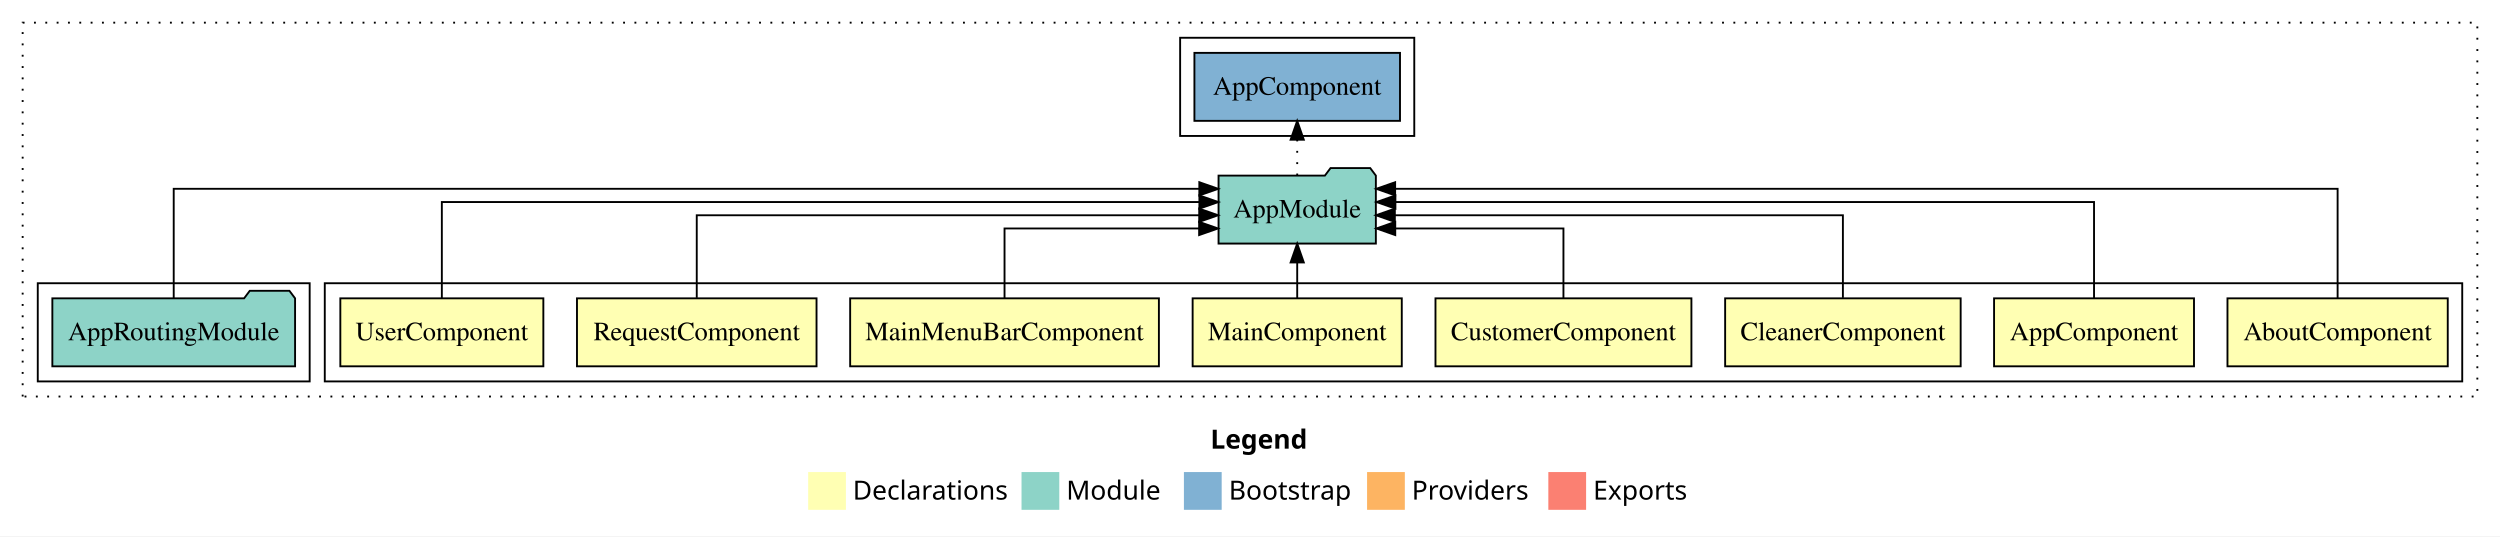
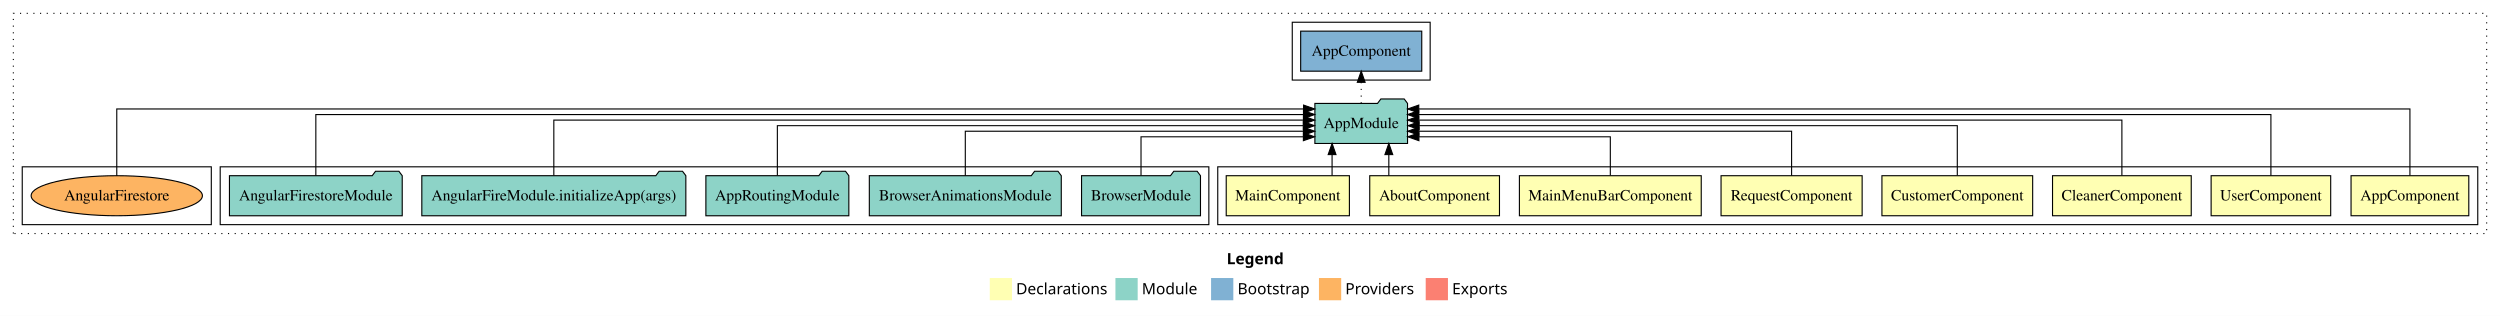
- <svg xmlns="http://www.w3.org/2000/svg" width="1324pt" height="284pt" viewBox="0.00 0.00 1324.00 284.00">
+ <svg xmlns="http://www.w3.org/2000/svg" width="2248pt" height="284pt" viewBox="0.00 0.00 2248.00 284.00">
  <g id="graph0" class="graph" transform="scale(1 1) rotate(0) translate(4 280)">
-     <polygon fill="#ffffff" stroke="transparent" points="-4,4 -4,-280 1320,-280 1320,4 -4,4" />
-     <text text-anchor="start" x="637.009" y="-42.4" font-family="sans-serif" font-weight="bold" font-size="14.00" fill="#000000">Legend</text>
-     <polygon fill="#ffffb3" stroke="transparent" points="424,-10 424,-30 444,-30 444,-10 424,-10" />
-     <text text-anchor="start" x="447.629" y="-15.4" font-family="sans-serif" font-size="14.00" fill="#000000">  Declarations</text>
-     <polygon fill="#8dd3c7" stroke="transparent" points="537,-10 537,-30 557,-30 557,-10 537,-10" />
-     <text text-anchor="start" x="560.725" y="-15.4" font-family="sans-serif" font-size="14.00" fill="#000000">  Module</text>
-     <polygon fill="#80b1d3" stroke="transparent" points="623,-10 623,-30 643,-30 643,-10 623,-10" />
-     <text text-anchor="start" x="646.781" y="-15.4" font-family="sans-serif" font-size="14.00" fill="#000000">  Bootstrap</text>
-     <polygon fill="#fdb462" stroke="transparent" points="720,-10 720,-30 740,-30 740,-10 720,-10" />
-     <text text-anchor="start" x="743.673" y="-15.4" font-family="sans-serif" font-size="14.00" fill="#000000">  Providers</text>
-     <polygon fill="#fb8072" stroke="transparent" points="816,-10 816,-30 836,-30 836,-10 816,-10" />
-     <text text-anchor="start" x="839.726" y="-15.4" font-family="sans-serif" font-size="14.00" fill="#000000">  Exports</text>
+     <polygon fill="#ffffff" stroke="transparent" points="-4,4 -4,-280 2244,-280 2244,4 -4,4" />
+     <text text-anchor="start" x="1099.009" y="-42.4" font-family="sans-serif" font-weight="bold" font-size="14.00" fill="#000000">Legend</text>
+     <polygon fill="#ffffb3" stroke="transparent" points="886,-10 886,-30 906,-30 906,-10 886,-10" />
+     <text text-anchor="start" x="909.629" y="-15.4" font-family="sans-serif" font-size="14.00" fill="#000000">  Declarations</text>
+     <polygon fill="#8dd3c7" stroke="transparent" points="999,-10 999,-30 1019,-30 1019,-10 999,-10" />
+     <text text-anchor="start" x="1022.725" y="-15.4" font-family="sans-serif" font-size="14.00" fill="#000000">  Module</text>
+     <polygon fill="#80b1d3" stroke="transparent" points="1085,-10 1085,-30 1105,-30 1105,-10 1085,-10" />
+     <text text-anchor="start" x="1108.781" y="-15.4" font-family="sans-serif" font-size="14.00" fill="#000000">  Bootstrap</text>
+     <polygon fill="#fdb462" stroke="transparent" points="1182,-10 1182,-30 1202,-30 1202,-10 1182,-10" />
+     <text text-anchor="start" x="1205.673" y="-15.4" font-family="sans-serif" font-size="14.00" fill="#000000">  Providers</text>
+     <polygon fill="#fb8072" stroke="transparent" points="1278,-10 1278,-30 1298,-30 1298,-10 1278,-10" />
+     <text text-anchor="start" x="1301.726" y="-15.4" font-family="sans-serif" font-size="14.00" fill="#000000">  Exports</text>
    <g id="clust1" class="cluster">
-       <polygon fill="none" stroke="#000000" stroke-dasharray="1,5" points="8,-70 8,-268 1308,-268 1308,-70 8,-70" />
+       <polygon fill="none" stroke="#000000" stroke-dasharray="1,5" points="8,-70 8,-268 2232,-268 2232,-70 8,-70" />
    </g>
    <g id="clust2" class="cluster">
-       <polygon fill="none" stroke="#000000" points="168,-78 168,-130 1300,-130 1300,-78 168,-78" />
+       <polygon fill="none" stroke="#000000" points="1091,-78 1091,-130 2224,-130 2224,-78 1091,-78" />
    </g>
    <g id="clust11" class="cluster">
-       <polygon fill="none" stroke="#000000" points="16,-78 16,-130 160,-130 160,-78 16,-78" />
+       <polygon fill="none" stroke="#000000" points="194,-78 194,-130 1083,-130 1083,-78 194,-78" />
    </g>
    <g id="clust13" class="cluster">
-       <polygon fill="none" stroke="#000000" points="621,-208 621,-260 745,-260 745,-208 621,-208" />
+       <polygon fill="none" stroke="#000000" points="1158,-208 1158,-260 1282,-260 1282,-208 1158,-208" />
+     </g>
+     <g id="clust14" class="cluster">
+       <polygon fill="none" stroke="#000000" points="16,-78 16,-130 186,-130 186,-78 16,-78" />
    </g>
    <g id="node1" class="node">
-       <polygon fill="#ffffb3" stroke="#000000" points="1292.33,-122 1175.67,-122 1175.67,-86 1292.33,-86 1292.33,-122" />
-       <text text-anchor="middle" x="1234" y="-99.8" font-family="Times,serif" font-size="14.00" fill="#000000">AboutComponent</text>
+       <polygon fill="#ffffb3" stroke="#000000" points="2215.94,-122 2110.06,-122 2110.06,-86 2215.94,-86 2215.94,-122" />
+       <text text-anchor="middle" x="2163" y="-99.8" font-family="Times,serif" font-size="14.00" fill="#000000">AppComponent</text>
    </g>
    <g id="node9" class="node">
-       <polygon fill="#8dd3c7" stroke="#000000" points="724.657,-187 721.657,-191 700.657,-191 697.657,-187 641.343,-187 641.343,-151 724.657,-151 724.657,-187" />
-       <text text-anchor="middle" x="683" y="-164.8" font-family="Times,serif" font-size="14.00" fill="#000000">AppModule</text>
+       <polygon fill="#8dd3c7" stroke="#000000" points="1261.657,-187 1258.657,-191 1237.657,-191 1234.657,-187 1178.343,-187 1178.343,-151 1261.657,-151 1261.657,-187" />
+       <text text-anchor="middle" x="1220" y="-164.8" font-family="Times,serif" font-size="14.00" fill="#000000">AppModule</text>
    </g>
    <g id="edge1" class="edge">
-       <path fill="none" stroke="#000000" d="M1234,-122.011C1234,-144.485 1234,-180 1234,-180 1234,-180 734.867,-180 734.867,-180" />
-       <polygon fill="#000000" stroke="#000000" points="734.867,-176.5 724.867,-180 734.867,-183.5 734.867,-176.5" />
+       <path fill="none" stroke="#000000" d="M2163,-122.091C2163,-145.133 2163,-182 2163,-182 2163,-182 1271.736,-182 1271.736,-182" />
+       <polygon fill="#000000" stroke="#000000" points="1271.736,-178.5 1261.736,-182 1271.736,-185.5 1271.736,-178.5" />
    </g>
    <g id="node2" class="node">
-       <polygon fill="#ffffb3" stroke="#000000" points="1157.94,-122 1052.06,-122 1052.06,-86 1157.94,-86 1157.94,-122" />
-       <text text-anchor="middle" x="1105" y="-99.8" font-family="Times,serif" font-size="14.00" fill="#000000">AppComponent</text>
+       <polygon fill="#ffffb3" stroke="#000000" points="2091.759,-122 1984.241,-122 1984.241,-86 2091.759,-86 2091.759,-122" />
+       <text text-anchor="middle" x="2038" y="-99.8" font-family="Times,serif" font-size="14.00" fill="#000000">UserComponent</text>
    </g>
    <g id="edge2" class="edge">
-       <path fill="none" stroke="#000000" d="M1105,-122.129C1105,-142.572 1105,-173 1105,-173 1105,-173 735.006,-173 735.006,-173" />
-       <polygon fill="#000000" stroke="#000000" points="735.006,-169.5 725.006,-173 735.006,-176.5 735.006,-169.5" />
+       <path fill="none" stroke="#000000" d="M2038,-122.045C2038,-143.662 2038,-177 2038,-177 2038,-177 1271.689,-177 1271.689,-177" />
+       <polygon fill="#000000" stroke="#000000" points="1271.689,-173.5 1261.689,-177 1271.689,-180.5 1271.689,-173.5" />
    </g>
    <g id="node3" class="node">
-       <polygon fill="#ffffb3" stroke="#000000" points="1034.364,-122 909.636,-122 909.636,-86 1034.364,-86 1034.364,-122" />
-       <text text-anchor="middle" x="972" y="-99.8" font-family="Times,serif" font-size="14.00" fill="#000000">CleanerComponent</text>
+       <polygon fill="#ffffb3" stroke="#000000" points="1966.364,-122 1841.636,-122 1841.636,-86 1966.364,-86 1966.364,-122" />
+       <text text-anchor="middle" x="1904" y="-99.8" font-family="Times,serif" font-size="14.00" fill="#000000">CleanerComponent</text>
    </g>
    <g id="edge3" class="edge">
-       <path fill="none" stroke="#000000" d="M972,-122.267C972,-140.555 972,-166 972,-166 972,-166 734.714,-166 734.714,-166" />
-       <polygon fill="#000000" stroke="#000000" points="734.715,-162.5 724.714,-166 734.714,-169.5 734.715,-162.5" />
+       <path fill="none" stroke="#000000" d="M1904,-122.223C1904,-142.365 1904,-172 1904,-172 1904,-172 1271.758,-172 1271.758,-172" />
+       <polygon fill="#000000" stroke="#000000" points="1271.758,-168.5 1261.758,-172 1271.758,-175.5 1271.758,-168.5" />
    </g>
    <g id="node4" class="node">
-       <polygon fill="#ffffb3" stroke="#000000" points="891.77,-122 756.23,-122 756.23,-86 891.77,-86 891.77,-122" />
-       <text text-anchor="middle" x="824" y="-99.8" font-family="Times,serif" font-size="14.00" fill="#000000">CustomerComponent</text>
+       <polygon fill="#ffffb3" stroke="#000000" points="1823.77,-122 1688.23,-122 1688.23,-86 1823.77,-86 1823.77,-122" />
+       <text text-anchor="middle" x="1756" y="-99.8" font-family="Times,serif" font-size="14.00" fill="#000000">CustomerComponent</text>
    </g>
    <g id="edge4" class="edge">
-       <path fill="none" stroke="#000000" d="M824,-122.009C824,-138.049 824,-159 824,-159 824,-159 734.923,-159 734.923,-159" />
-       <polygon fill="#000000" stroke="#000000" points="734.923,-155.5 724.923,-159 734.923,-162.5 734.923,-155.5" />
+       <path fill="none" stroke="#000000" d="M1756,-122.222C1756,-140.828 1756,-167 1756,-167 1756,-167 1272.059,-167 1272.059,-167" />
+       <polygon fill="#000000" stroke="#000000" points="1272.059,-163.5 1262.059,-167 1272.059,-170.5 1272.059,-163.5" />
    </g>
    <g id="node5" class="node">
-       <polygon fill="#ffffb3" stroke="#000000" points="738.382,-122 627.618,-122 627.618,-86 738.382,-86 738.382,-122" />
-       <text text-anchor="middle" x="683" y="-99.8" font-family="Times,serif" font-size="14.00" fill="#000000">MainComponent</text>
+       <polygon fill="#ffffb3" stroke="#000000" points="1670.434,-122 1543.566,-122 1543.566,-86 1670.434,-86 1670.434,-122" />
+       <text text-anchor="middle" x="1607" y="-99.8" font-family="Times,serif" font-size="14.00" fill="#000000">RequestComponent</text>
    </g>
    <g id="edge5" class="edge">
-       <path fill="none" stroke="#000000" d="M683,-122.106C683,-122.106 683,-140.991 683,-140.991" />
-       <polygon fill="#000000" stroke="#000000" points="679.5,-140.991 683,-150.991 686.5,-140.991 679.5,-140.991" />
+       <path fill="none" stroke="#000000" d="M1607,-122.034C1607,-139.06 1607,-162 1607,-162 1607,-162 1271.784,-162 1271.784,-162" />
+       <polygon fill="#000000" stroke="#000000" points="1271.784,-158.5 1261.784,-162 1271.783,-165.5 1271.784,-158.5" />
    </g>
    <g id="node6" class="node">
-       <polygon fill="#ffffb3" stroke="#000000" points="609.753,-122 446.247,-122 446.247,-86 609.753,-86 609.753,-122" />
-       <text text-anchor="middle" x="528" y="-99.8" font-family="Times,serif" font-size="14.00" fill="#000000">MainMenuBarComponent</text>
+       <polygon fill="#ffffb3" stroke="#000000" points="1525.753,-122 1362.247,-122 1362.247,-86 1525.753,-86 1525.753,-122" />
+       <text text-anchor="middle" x="1444" y="-99.8" font-family="Times,serif" font-size="14.00" fill="#000000">MainMenuBarComponent</text>
    </g>
    <g id="edge6" class="edge">
-       <path fill="none" stroke="#000000" d="M528,-122.009C528,-138.049 528,-159 528,-159 528,-159 631.055,-159 631.055,-159" />
-       <polygon fill="#000000" stroke="#000000" points="631.055,-162.5 641.055,-159 631.055,-155.5 631.055,-162.5" />
+       <path fill="none" stroke="#000000" d="M1444,-122.24C1444,-137.571 1444,-157 1444,-157 1444,-157 1271.87,-157 1271.87,-157" />
+       <polygon fill="#000000" stroke="#000000" points="1271.87,-153.5 1261.87,-157 1271.87,-160.5 1271.87,-153.5" />
    </g>
    <g id="node7" class="node">
-       <polygon fill="#ffffb3" stroke="#000000" points="428.434,-122 301.566,-122 301.566,-86 428.434,-86 428.434,-122" />
-       <text text-anchor="middle" x="365" y="-99.8" font-family="Times,serif" font-size="14.00" fill="#000000">RequestComponent</text>
+       <polygon fill="#ffffb3" stroke="#000000" points="1344.33,-122 1227.67,-122 1227.67,-86 1344.33,-86 1344.33,-122" />
+       <text text-anchor="middle" x="1286" y="-99.8" font-family="Times,serif" font-size="14.00" fill="#000000">AboutComponent</text>
    </g>
    <g id="edge7" class="edge">
-       <path fill="none" stroke="#000000" d="M365,-122.267C365,-140.555 365,-166 365,-166 365,-166 631.1,-166 631.1,-166" />
-       <polygon fill="#000000" stroke="#000000" points="631.1,-169.5 641.1,-166 631.1,-162.5 631.1,-169.5" />
+       <path fill="none" stroke="#000000" d="M1244.832,-122.106C1244.832,-122.106 1244.832,-140.991 1244.832,-140.991" />
+       <polygon fill="#000000" stroke="#000000" points="1241.332,-140.991 1244.832,-150.991 1248.332,-140.991 1241.332,-140.991" />
    </g>
    <g id="node8" class="node">
-       <polygon fill="#ffffb3" stroke="#000000" points="283.759,-122 176.241,-122 176.241,-86 283.759,-86 283.759,-122" />
-       <text text-anchor="middle" x="230" y="-99.8" font-family="Times,serif" font-size="14.00" fill="#000000">UserComponent</text>
+       <polygon fill="#ffffb3" stroke="#000000" points="1209.382,-122 1098.618,-122 1098.618,-86 1209.382,-86 1209.382,-122" />
+       <text text-anchor="middle" x="1154" y="-99.8" font-family="Times,serif" font-size="14.00" fill="#000000">MainComponent</text>
    </g>
    <g id="edge8" class="edge">
-       <path fill="none" stroke="#000000" d="M230,-122.129C230,-142.572 230,-173 230,-173 230,-173 631.195,-173 631.195,-173" />
-       <polygon fill="#000000" stroke="#000000" points="631.195,-176.5 641.195,-173 631.195,-169.5 631.195,-176.5" />
+       <path fill="none" stroke="#000000" d="M1193.806,-122.106C1193.806,-122.106 1193.806,-140.991 1193.806,-140.991" />
+       <polygon fill="#000000" stroke="#000000" points="1190.306,-140.991 1193.806,-150.991 1197.306,-140.991 1190.306,-140.991" />
+     </g>
+     <g id="node15" class="node">
+       <polygon fill="#80b1d3" stroke="#000000" points="1274.439,-252 1165.561,-252 1165.561,-216 1274.439,-216 1274.439,-252" />
+       <text text-anchor="middle" x="1220" y="-229.8" font-family="Times,serif" font-size="14.00" fill="#000000">AppComponent </text>
+     </g>
+     <g id="edge14" class="edge">
+       <path fill="none" stroke="#000000" stroke-dasharray="1,5" d="M1220,-187.106C1220,-187.106 1220,-205.991 1220,-205.991" />
+       <polygon fill="#000000" stroke="#000000" points="1216.5,-205.991 1220,-215.991 1223.5,-205.991 1216.5,-205.991" />
+     </g>
+     <g id="node10" class="node">
+       <polygon fill="#8dd3c7" stroke="#000000" points="1075.473,-122 1072.473,-126 1051.473,-126 1048.473,-122 968.527,-122 968.527,-86 1075.473,-86 1075.473,-122" />
+       <text text-anchor="middle" x="1022" y="-99.8" font-family="Times,serif" font-size="14.00" fill="#000000">BrowserModule</text>
+     </g>
+     <g id="edge9" class="edge">
+       <path fill="none" stroke="#000000" d="M1022,-122.24C1022,-137.571 1022,-157 1022,-157 1022,-157 1168.009,-157 1168.009,-157" />
+       <polygon fill="#000000" stroke="#000000" points="1168.009,-160.5 1178.009,-157 1168.009,-153.5 1168.009,-160.5" />
    </g>
    <g id="node11" class="node">
-       <polygon fill="#80b1d3" stroke="#000000" points="737.439,-252 628.561,-252 628.561,-216 737.439,-216 737.439,-252" />
-       <text text-anchor="middle" x="683" y="-229.8" font-family="Times,serif" font-size="14.00" fill="#000000">AppComponent </text>
+       <polygon fill="#8dd3c7" stroke="#000000" points="950.302,-122 947.302,-126 926.302,-126 923.302,-122 777.698,-122 777.698,-86 950.302,-86 950.302,-122" />
+       <text text-anchor="middle" x="864" y="-99.8" font-family="Times,serif" font-size="14.00" fill="#000000">BrowserAnimationsModule</text>
    </g>
    <g id="edge10" class="edge">
-       <path fill="none" stroke="#000000" stroke-dasharray="1,5" d="M683,-187.106C683,-187.106 683,-205.991 683,-205.991" />
-       <polygon fill="#000000" stroke="#000000" points="679.5,-205.991 683,-215.991 686.5,-205.991 679.5,-205.991" />
+       <path fill="none" stroke="#000000" d="M864,-122.034C864,-139.06 864,-162 864,-162 864,-162 1168.115,-162 1168.115,-162" />
+       <polygon fill="#000000" stroke="#000000" points="1168.116,-165.5 1178.115,-162 1168.115,-158.5 1168.116,-165.5" />
    </g>
-     <g id="node10" class="node">
-       <polygon fill="#8dd3c7" stroke="#000000" points="152.274,-122 149.274,-126 128.274,-126 125.274,-122 23.726,-122 23.726,-86 152.274,-86 152.274,-122" />
-       <text text-anchor="middle" x="88" y="-99.8" font-family="Times,serif" font-size="14.00" fill="#000000">AppRoutingModule</text>
+     <g id="node12" class="node">
+       <polygon fill="#8dd3c7" stroke="#000000" points="759.274,-122 756.274,-126 735.274,-126 732.274,-122 630.726,-122 630.726,-86 759.274,-86 759.274,-122" />
+       <text text-anchor="middle" x="695" y="-99.8" font-family="Times,serif" font-size="14.00" fill="#000000">AppRoutingModule</text>
    </g>
-     <g id="edge9" class="edge">
-       <path fill="none" stroke="#000000" d="M88,-122.011C88,-144.485 88,-180 88,-180 88,-180 631.161,-180 631.161,-180" />
-       <polygon fill="#000000" stroke="#000000" points="631.161,-183.5 641.161,-180 631.161,-176.5 631.161,-183.5" />
+     <g id="edge11" class="edge">
+       <path fill="none" stroke="#000000" d="M695,-122.222C695,-140.828 695,-167 695,-167 695,-167 1167.925,-167 1167.925,-167" />
+       <polygon fill="#000000" stroke="#000000" points="1167.925,-170.5 1177.925,-167 1167.925,-163.5 1167.925,-170.5" />
+     </g>
+     <g id="node13" class="node">
+       <polygon fill="#8dd3c7" stroke="#000000" points="612.706,-122 609.706,-126 588.706,-126 585.706,-122 375.294,-122 375.294,-86 612.706,-86 612.706,-122" />
+       <text text-anchor="middle" x="494" y="-99.8" font-family="Times,serif" font-size="14.00" fill="#000000">AngularFireModule.initializeApp(args)</text>
+     </g>
+     <g id="edge12" class="edge">
+       <path fill="none" stroke="#000000" d="M494,-122.223C494,-142.365 494,-172 494,-172 494,-172 1168.095,-172 1168.095,-172" />
+       <polygon fill="#000000" stroke="#000000" points="1168.095,-175.5 1178.095,-172 1168.095,-168.5 1168.095,-175.5" />
+     </g>
+     <g id="node14" class="node">
+       <polygon fill="#8dd3c7" stroke="#000000" points="357.681,-122 354.681,-126 333.681,-126 330.681,-122 202.319,-122 202.319,-86 357.681,-86 357.681,-122" />
+       <text text-anchor="middle" x="280" y="-99.8" font-family="Times,serif" font-size="14.00" fill="#000000">AngularFirestoreModule</text>
+     </g>
+     <g id="edge13" class="edge">
+       <path fill="none" stroke="#000000" d="M280,-122.045C280,-143.662 280,-177 280,-177 280,-177 1168.091,-177 1168.091,-177" />
+       <polygon fill="#000000" stroke="#000000" points="1168.091,-180.5 1178.091,-177 1168.091,-173.5 1168.091,-180.5" />
+     </g>
+     <g id="node16" class="node">
+       <ellipse fill="#fdb462" stroke="#000000" cx="101" cy="-104" rx="77.002" ry="18" />
+       <text text-anchor="middle" x="101" y="-99.8" font-family="Times,serif" font-size="14.00" fill="#000000">AngularFirestore</text>
+     </g>
+     <g id="edge15" class="edge">
+       <path fill="none" stroke="#000000" d="M101,-122.091C101,-145.133 101,-182 101,-182 101,-182 1168.176,-182 1168.176,-182" />
+       <polygon fill="#000000" stroke="#000000" points="1168.176,-185.5 1178.176,-182 1168.176,-178.5 1168.176,-185.5" />
    </g>
  </g>
</svg>
